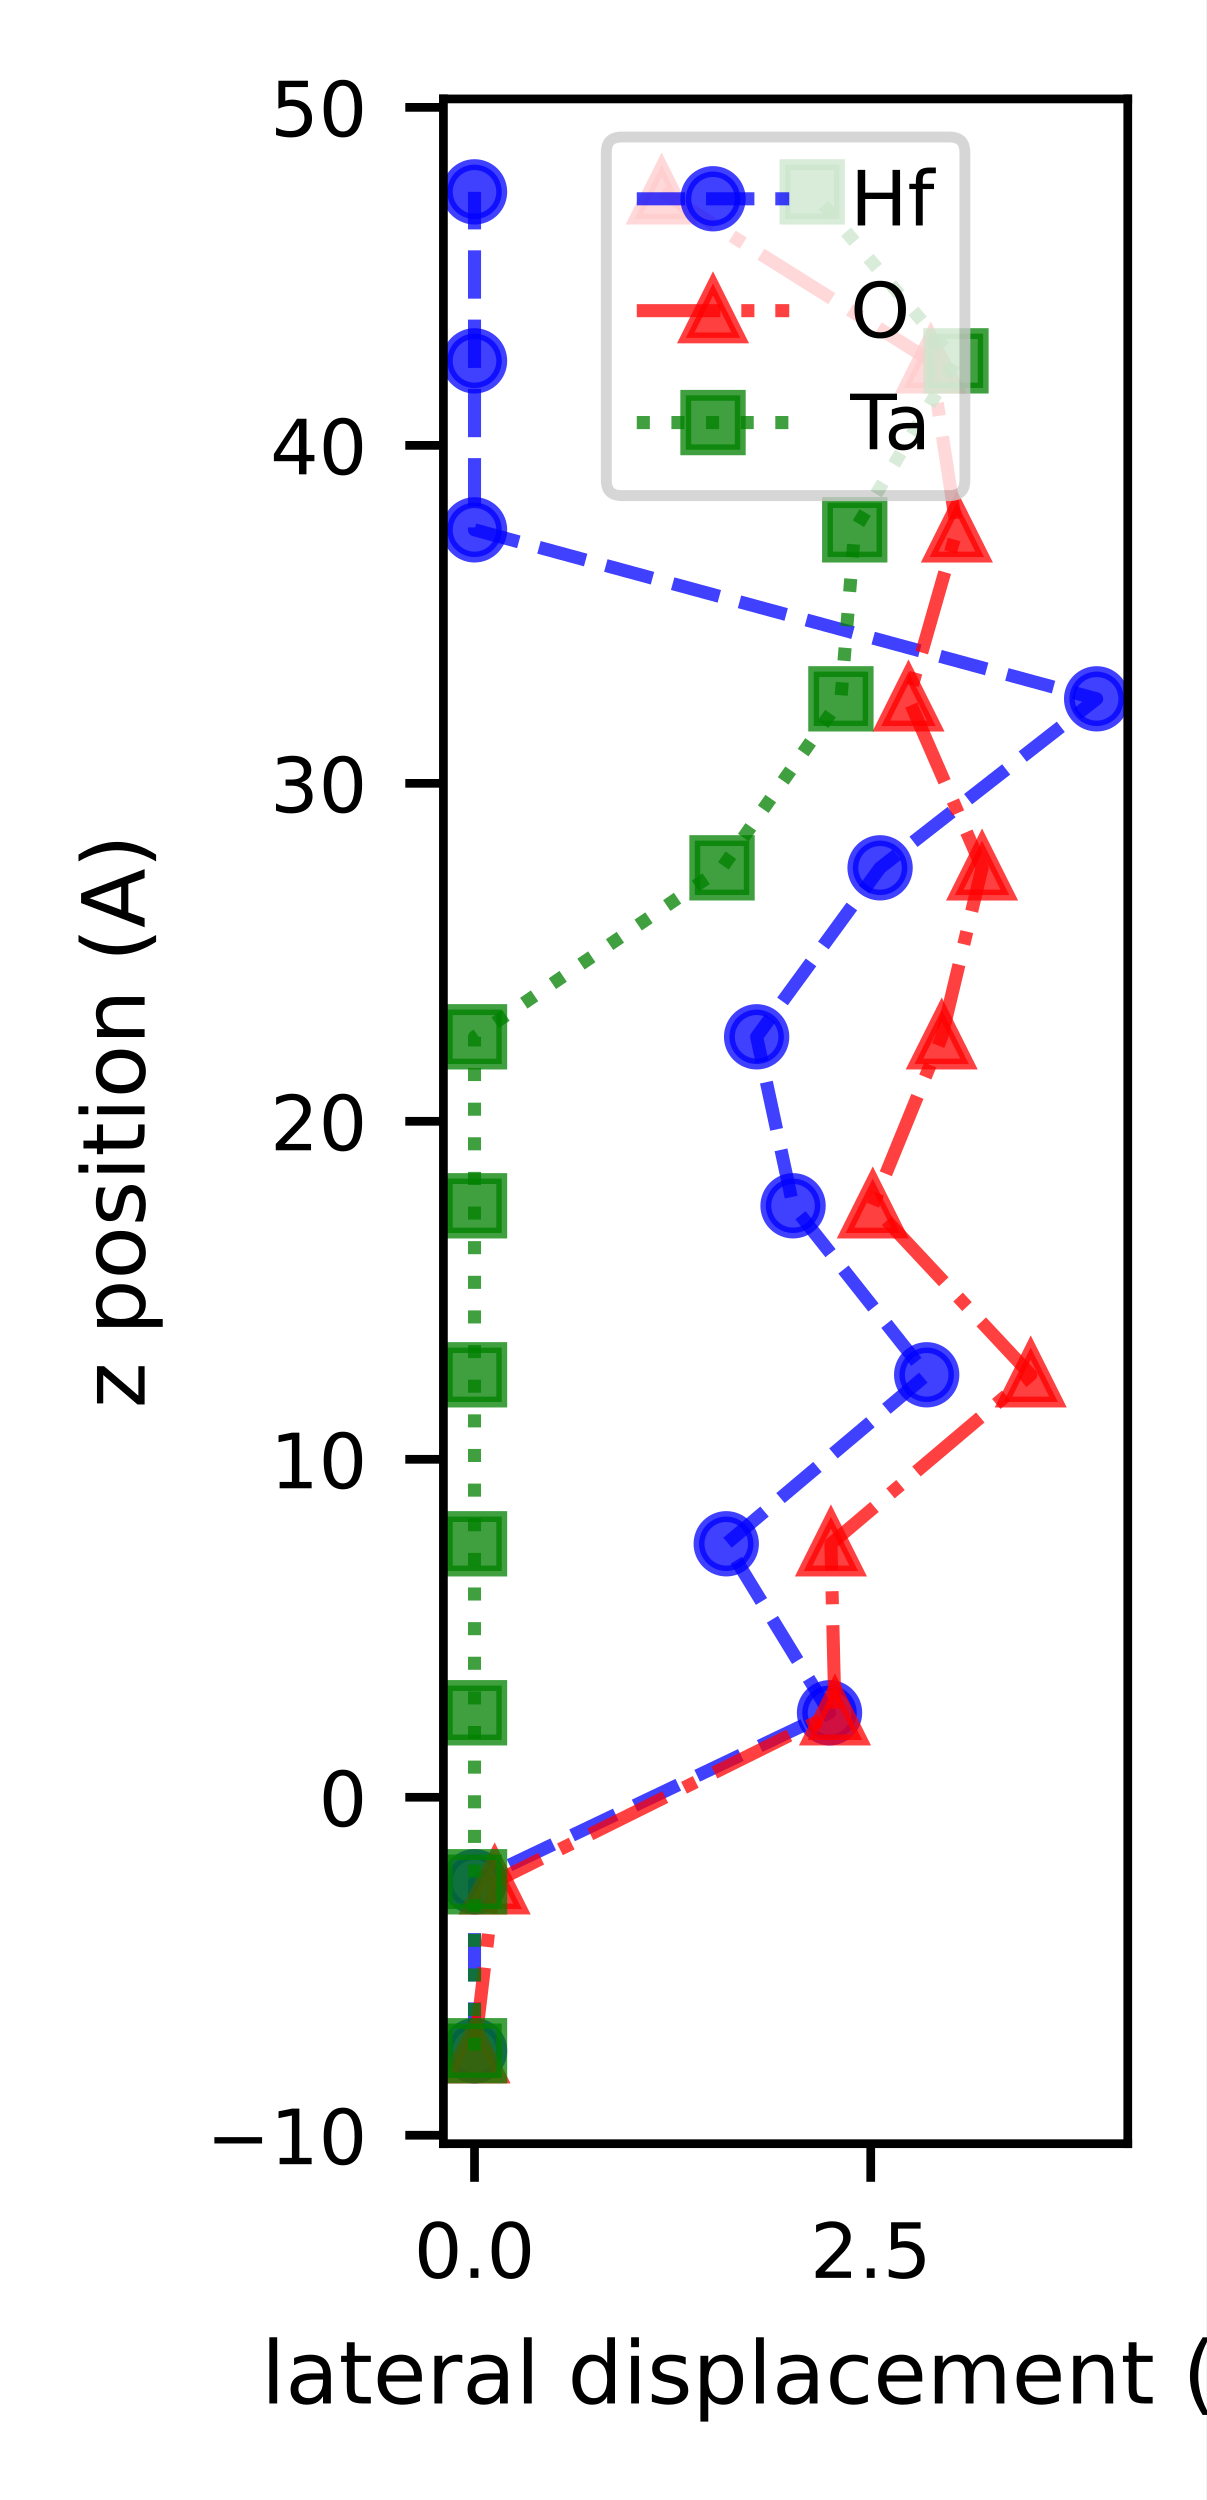
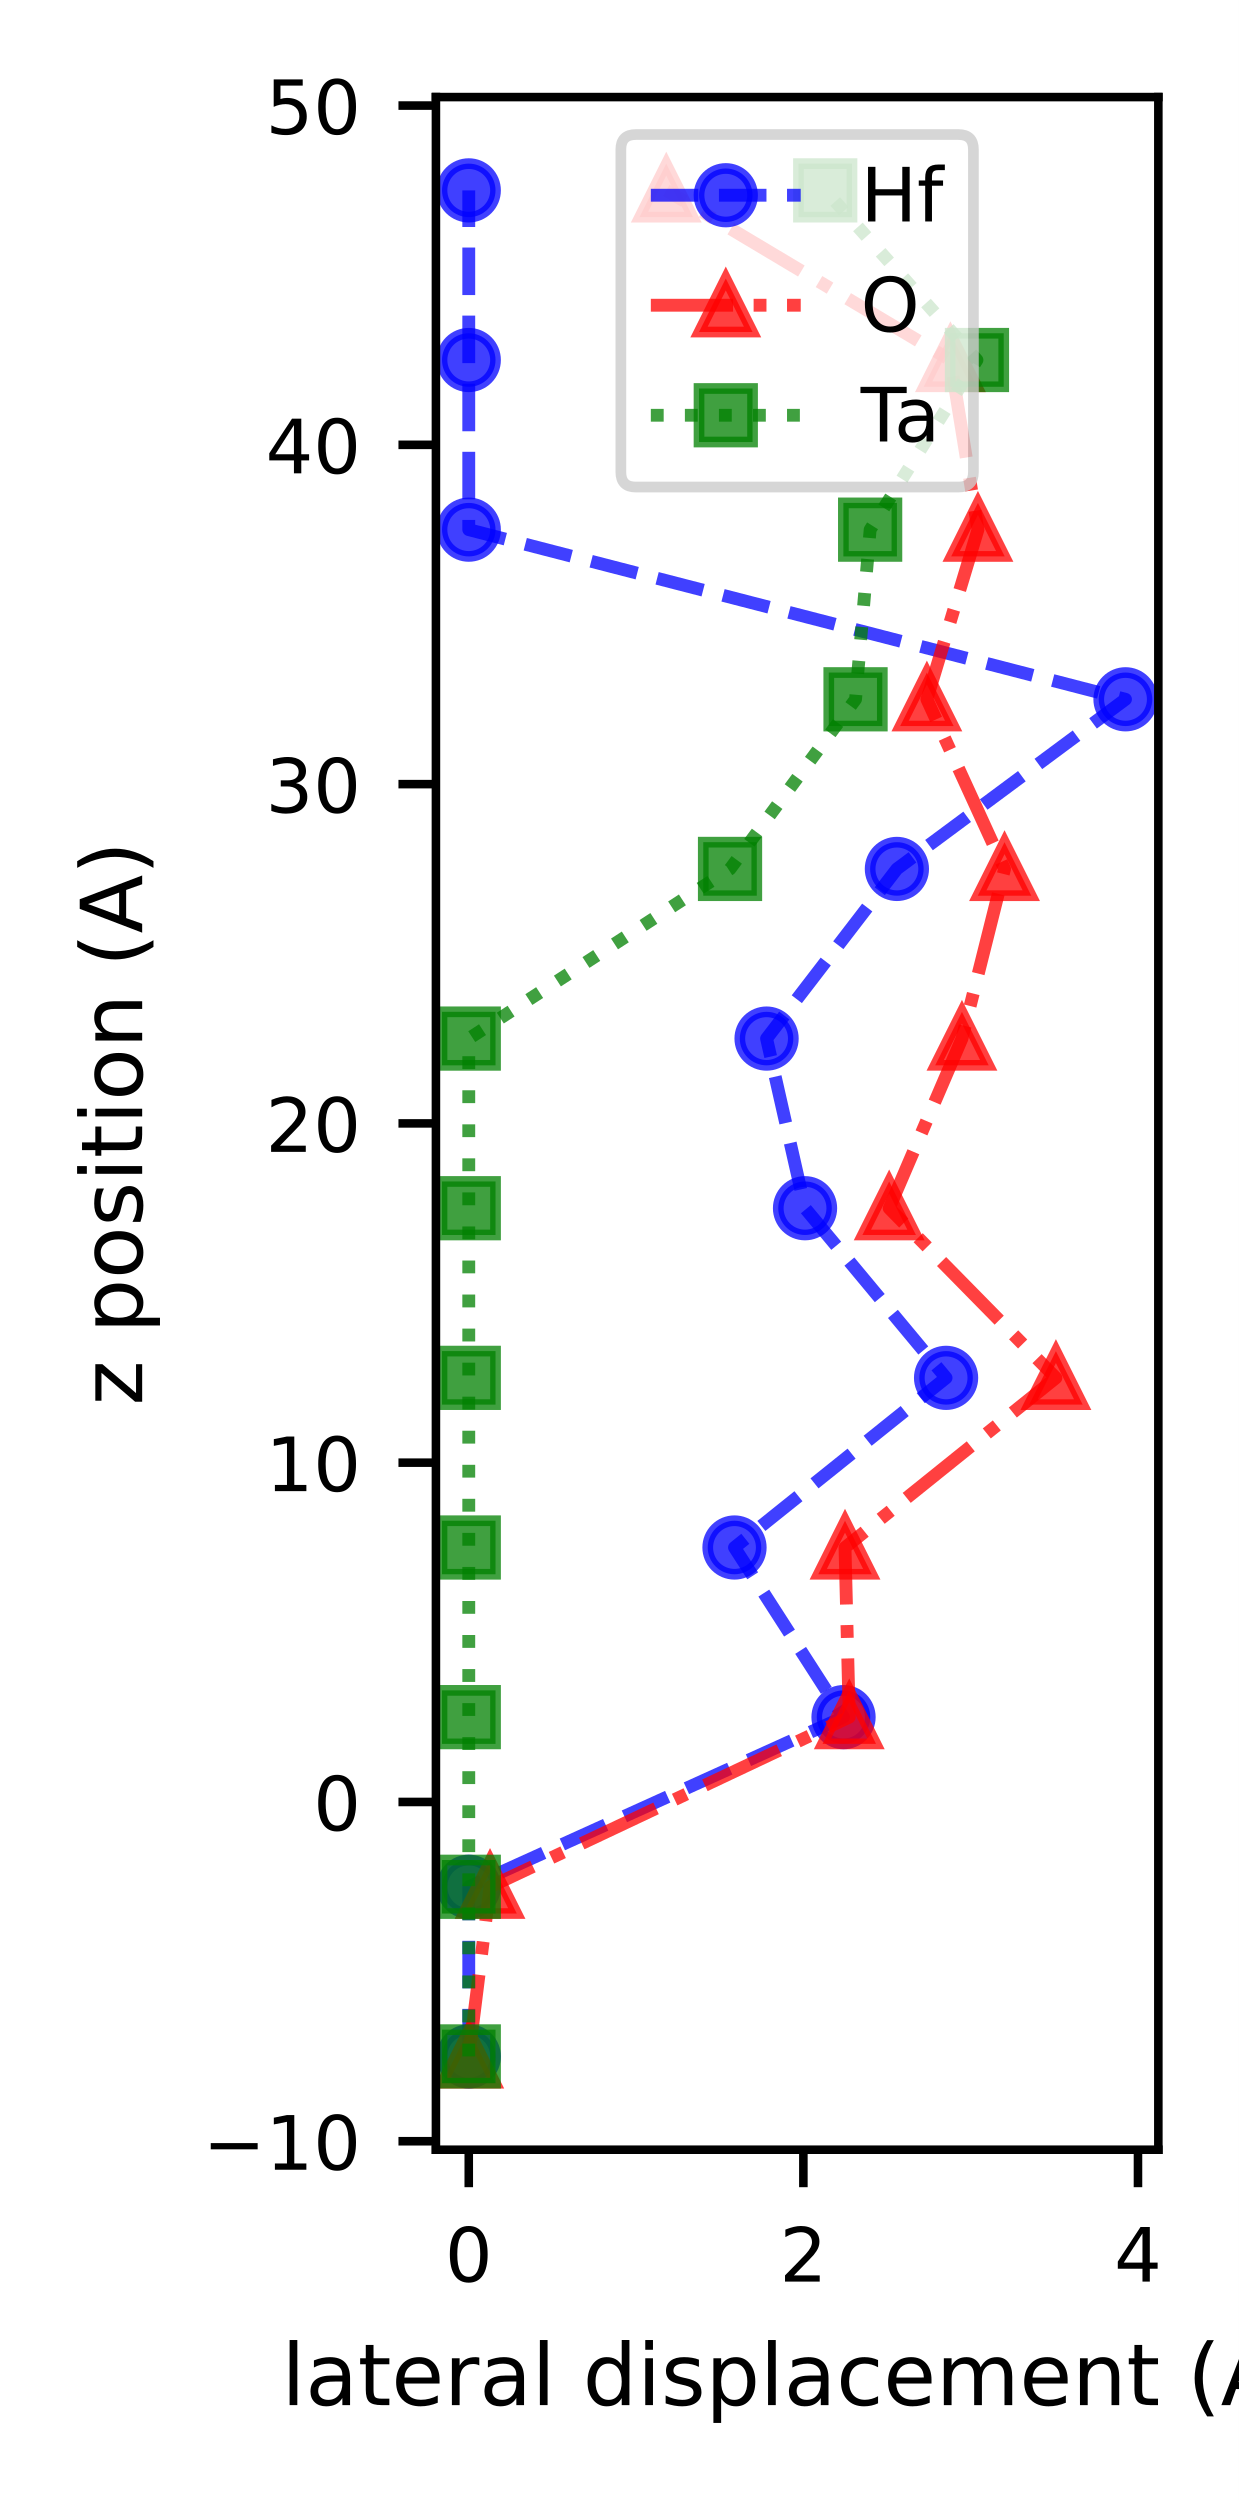
- <svg xmlns="http://www.w3.org/2000/svg" xmlns:xlink="http://www.w3.org/1999/xlink" width="110.756pt" height="229.561pt" viewBox="0 0 110.756 229.561" version="1.1">
+ <svg xmlns="http://www.w3.org/2000/svg" xmlns:xlink="http://www.w3.org/1999/xlink" width="115.716pt" height="233.504pt" viewBox="0 0 115.716 233.504" version="1.1">
  <defs>
    <style type="text/css">*{stroke-linejoin: round; stroke-linecap: butt}</style>
  </defs>
  <g id="figure_1">
    <g id="patch_1">
-       <path d="M 0 229.561  L 110.756 229.561  L 110.756 0  L 0 0  z " style="fill: #ffffff" />
+       <path d="M 0 233.504  L 115.716 233.504  L 115.716 0  L 0 0  z " style="fill: #ffffff" />
    </g>
    <g id="axes_1">
      <g id="patch_2">
-         <path d="M 40.716 196.844  L 103.556 196.844  L 103.556 9.084  L 40.716 9.084  z " style="fill: #ffffff" />
+         <path d="M 40.716 200.787  L 108.191 200.787  L 108.191 9.067  L 40.716 9.067  z " style="fill: #ffffff" />
      </g>
      <g id="matplotlib.axis_1">
        <g id="xtick_1">
          <g id="line2d_1">
            <defs>
-               <path id="mc34e35272b" d="M 0 0  L 0 3.5  " style="stroke: #000000; stroke-width: 0.8" />
-             </defs>
-             <g>
-               <use xlink:href="#mc34e35272b" x="43.572" y="196.844" style="stroke: #000000; stroke-width: 0.8" />
+               <path id="mcaacc39b23" d="M 0 0  L 0 3.5  " style="stroke: #000000; stroke-width: 0.8" />
+             </defs>
+             <g>
+               <use xlink:href="#mcaacc39b23" x="43.783" y="200.787" style="stroke: #000000; stroke-width: 0.8" />
            </g>
          </g>
          <g id="text_1">
-             <g transform="translate(38.00605 209.1625) scale(0.07 -0.07)">
+             <g transform="translate(41.55595 213.1061) scale(0.07 -0.07)">
              <defs>
                <path id="DejaVuSans-30" d="M 2034 4250  Q 1547 4250 1301 3770  Q 1056 3291 1056 2328  Q 1056 1369 1301 889  Q 1547 409 2034 409  Q 2525 409 2770 889  Q 3016 1369 3016 2328  Q 3016 3291 2770 3770  Q 2525 4250 2034 4250  z M 2034 4750  Q 2819 4750 3233 4129  Q 3647 3509 3647 2328  Q 3647 1150 3233 529  Q 2819 -91 2034 -91  Q 1250 -91 836 529  Q 422 1150 422 2328  Q 422 3509 836 4129  Q 1250 4750 2034 4750  z " transform="scale(0.015625)" />
-                 <path id="DejaVuSans-2e" d="M 684 794  L 1344 794  L 1344 0  L 684 0  L 684 794  z " transform="scale(0.015625)" />
              </defs>
              <use xlink:href="#DejaVuSans-30" />
-               <use xlink:href="#DejaVuSans-2e" transform="translate(63.62305 0)" />
-               <use xlink:href="#DejaVuSans-30" transform="translate(95.41016 0)" />
            </g>
          </g>
        </g>
        <g id="xtick_2">
          <g id="line2d_2">
            <g>
-               <use xlink:href="#mc34e35272b" x="79.955" y="196.844" style="stroke: #000000; stroke-width: 0.8" />
+               <use xlink:href="#mcaacc39b23" x="75.036" y="200.787" style="stroke: #000000; stroke-width: 0.8" />
            </g>
          </g>
          <g id="text_2">
-             <g transform="translate(74.38914 209.1625) scale(0.07 -0.07)">
+             <g transform="translate(72.80928 213.1061) scale(0.07 -0.07)">
              <defs>
                <path id="DejaVuSans-32" d="M 1228 531  L 3431 531  L 3431 0  L 469 0  L 469 531  Q 828 903 1448 1529  Q 2069 2156 2228 2338  Q 2531 2678 2651 2914  Q 2772 3150 2772 3378  Q 2772 3750 2511 3984  Q 2250 4219 1831 4219  Q 1534 4219 1204 4116  Q 875 4013 500 3803  L 500 4441  Q 881 4594 1212 4672  Q 1544 4750 1819 4750  Q 2544 4750 2975 4387  Q 3406 4025 3406 3419  Q 3406 3131 3298 2873  Q 3191 2616 2906 2266  Q 2828 2175 2409 1742  Q 1991 1309 1228 531  z " transform="scale(0.015625)" />
-                 <path id="DejaVuSans-35" d="M 691 4666  L 3169 4666  L 3169 4134  L 1269 4134  L 1269 2991  Q 1406 3038 1543 3061  Q 1681 3084 1819 3084  Q 2600 3084 3056 2656  Q 3513 2228 3513 1497  Q 3513 744 3044 326  Q 2575 -91 1722 -91  Q 1428 -91 1123 -41  Q 819 9 494 109  L 494 744  Q 775 591 1075 516  Q 1375 441 1709 441  Q 2250 441 2565 725  Q 2881 1009 2881 1497  Q 2881 1984 2565 2268  Q 2250 2553 1709 2553  Q 1456 2553 1204 2497  Q 953 2441 691 2322  L 691 4666  z " transform="scale(0.015625)" />
              </defs>
              <use xlink:href="#DejaVuSans-32" />
-               <use xlink:href="#DejaVuSans-2e" transform="translate(63.62305 0)" />
-               <use xlink:href="#DejaVuSans-35" transform="translate(95.41016 0)" />
-             </g>
-           </g>
-         </g>
-         <g id="text_3">
-           <g transform="translate(23.97953 220.697) scale(0.08 -0.08)">
+             </g>
+           </g>
+         </g>
+         <g id="xtick_3">
+           <g id="line2d_3">
+             <g>
+               <use xlink:href="#mcaacc39b23" x="106.289" y="200.787" style="stroke: #000000; stroke-width: 0.8" />
+             </g>
+           </g>
+           <g id="text_3">
+             <g transform="translate(104.0626 213.1061) scale(0.07 -0.07)">
+               <defs>
+                 <path id="DejaVuSans-34" d="M 2419 4116  L 825 1625  L 2419 1625  L 2419 4116  z M 2253 4666  L 3047 4666  L 3047 1625  L 3713 1625  L 3713 1100  L 3047 1100  L 3047 0  L 2419 0  L 2419 1100  L 313 1100  L 313 1709  L 2253 4666  z " transform="scale(0.015625)" />
+               </defs>
+               <use xlink:href="#DejaVuSans-34" />
+             </g>
+           </g>
+         </g>
+         <g id="text_4">
+           <g transform="translate(26.29703 224.6407) scale(0.08 -0.08)">
            <defs>
              <path id="DejaVuSans-6c" d="M 603 4863  L 1178 4863  L 1178 0  L 603 0  L 603 4863  z " transform="scale(0.015625)" />
              <path id="DejaVuSans-61" d="M 2194 1759  Q 1497 1759 1228 1600  Q 959 1441 959 1056  Q 959 750 1161 570  Q 1363 391 1709 391  Q 2188 391 2477 730  Q 2766 1069 2766 1631  L 2766 1759  L 2194 1759  z M 3341 1997  L 3341 0  L 2766 0  L 2766 531  Q 2569 213 2275 61  Q 1981 -91 1556 -91  Q 1019 -91 701 211  Q 384 513 384 1019  Q 384 1609 779 1909  Q 1175 2209 1959 2209  L 2766 2209  L 2766 2266  Q 2766 2663 2505 2880  Q 2244 3097 1772 3097  Q 1472 3097 1187 3025  Q 903 2953 641 2809  L 641 3341  Q 956 3463 1253 3523  Q 1550 3584 1831 3584  Q 2591 3584 2966 3190  Q 3341 2797 3341 1997  z " transform="scale(0.015625)" />
              <path id="DejaVuSans-74" d="M 1172 4494  L 1172 3500  L 2356 3500  L 2356 3053  L 1172 3053  L 1172 1153  Q 1172 725 1289 603  Q 1406 481 1766 481  L 2356 481  L 2356 0  L 1766 0  Q 1100 0 847 248  Q 594 497 594 1153  L 594 3053  L 172 3053  L 172 3500  L 594 3500  L 594 4494  L 1172 4494  z " transform="scale(0.015625)" />
              <path id="DejaVuSans-65" d="M 3597 1894  L 3597 1613  L 953 1613  Q 991 1019 1311 708  Q 1631 397 2203 397  Q 2534 397 2845 478  Q 3156 559 3463 722  L 3463 178  Q 3153 47 2828 -22  Q 2503 -91 2169 -91  Q 1331 -91 842 396  Q 353 884 353 1716  Q 353 2575 817 3079  Q 1281 3584 2069 3584  Q 2775 3584 3186 3129  Q 3597 2675 3597 1894  z M 3022 2063  Q 3016 2534 2758 2815  Q 2500 3097 2075 3097  Q 1594 3097 1305 2825  Q 1016 2553 972 2059  L 3022 2063  z " transform="scale(0.015625)" />
              <path id="DejaVuSans-72" d="M 2631 2963  Q 2534 3019 2420 3045  Q 2306 3072 2169 3072  Q 1681 3072 1420 2755  Q 1159 2438 1159 1844  L 1159 0  L 581 0  L 581 3500  L 1159 3500  L 1159 2956  Q 1341 3275 1631 3429  Q 1922 3584 2338 3584  Q 2397 3584 2469 3576  Q 2541 3569 2628 3553  L 2631 2963  z " transform="scale(0.015625)" />
              <path id="DejaVuSans-20" transform="scale(0.015625)" />
              <path id="DejaVuSans-64" d="M 2906 2969  L 2906 4863  L 3481 4863  L 3481 0  L 2906 0  L 2906 525  Q 2725 213 2448 61  Q 2172 -91 1784 -91  Q 1150 -91 751 415  Q 353 922 353 1747  Q 353 2572 751 3078  Q 1150 3584 1784 3584  Q 2172 3584 2448 3432  Q 2725 3281 2906 2969  z M 947 1747  Q 947 1113 1208 752  Q 1469 391 1925 391  Q 2381 391 2643 752  Q 2906 1113 2906 1747  Q 2906 2381 2643 2742  Q 2381 3103 1925 3103  Q 1469 3103 1208 2742  Q 947 2381 947 1747  z " transform="scale(0.015625)" />
              <path id="DejaVuSans-69" d="M 603 3500  L 1178 3500  L 1178 0  L 603 0  L 603 3500  z M 603 4863  L 1178 4863  L 1178 4134  L 603 4134  L 603 4863  z " transform="scale(0.015625)" />
              <path id="DejaVuSans-73" d="M 2834 3397  L 2834 2853  Q 2591 2978 2328 3040  Q 2066 3103 1784 3103  Q 1356 3103 1142 2972  Q 928 2841 928 2578  Q 928 2378 1081 2264  Q 1234 2150 1697 2047  L 1894 2003  Q 2506 1872 2764 1633  Q 3022 1394 3022 966  Q 3022 478 2636 193  Q 2250 -91 1575 -91  Q 1294 -91 989 -36  Q 684 19 347 128  L 347 722  Q 666 556 975 473  Q 1284 391 1588 391  Q 1994 391 2212 530  Q 2431 669 2431 922  Q 2431 1156 2273 1281  Q 2116 1406 1581 1522  L 1381 1569  Q 847 1681 609 1914  Q 372 2147 372 2553  Q 372 3047 722 3315  Q 1072 3584 1716 3584  Q 2034 3584 2315 3537  Q 2597 3491 2834 3397  z " transform="scale(0.015625)" />
              <path id="DejaVuSans-70" d="M 1159 525  L 1159 -1331  L 581 -1331  L 581 3500  L 1159 3500  L 1159 2969  Q 1341 3281 1617 3432  Q 1894 3584 2278 3584  Q 2916 3584 3314 3078  Q 3713 2572 3713 1747  Q 3713 922 3314 415  Q 2916 -91 2278 -91  Q 1894 -91 1617 61  Q 1341 213 1159 525  z M 3116 1747  Q 3116 2381 2855 2742  Q 2594 3103 2138 3103  Q 1681 3103 1420 2742  Q 1159 2381 1159 1747  Q 1159 1113 1420 752  Q 1681 391 2138 391  Q 2594 391 2855 752  Q 3116 1113 3116 1747  z " transform="scale(0.015625)" />
              <path id="DejaVuSans-63" d="M 3122 3366  L 3122 2828  Q 2878 2963 2633 3030  Q 2388 3097 2138 3097  Q 1578 3097 1268 2742  Q 959 2388 959 1747  Q 959 1106 1268 751  Q 1578 397 2138 397  Q 2388 397 2633 464  Q 2878 531 3122 666  L 3122 134  Q 2881 22 2623 -34  Q 2366 -91 2075 -91  Q 1284 -91 818 406  Q 353 903 353 1747  Q 353 2603 823 3093  Q 1294 3584 2113 3584  Q 2378 3584 2631 3529  Q 2884 3475 3122 3366  z " transform="scale(0.015625)" />
              <path id="DejaVuSans-6d" d="M 3328 2828  Q 3544 3216 3844 3400  Q 4144 3584 4550 3584  Q 5097 3584 5394 3201  Q 5691 2819 5691 2113  L 5691 0  L 5113 0  L 5113 2094  Q 5113 2597 4934 2840  Q 4756 3084 4391 3084  Q 3944 3084 3684 2787  Q 3425 2491 3425 1978  L 3425 0  L 2847 0  L 2847 2094  Q 2847 2600 2669 2842  Q 2491 3084 2119 3084  Q 1678 3084 1418 2786  Q 1159 2488 1159 1978  L 1159 0  L 581 0  L 581 3500  L 1159 3500  L 1159 2956  Q 1356 3278 1631 3431  Q 1906 3584 2284 3584  Q 2666 3584 2933 3390  Q 3200 3197 3328 2828  z " transform="scale(0.015625)" />
              <path id="DejaVuSans-6e" d="M 3513 2113  L 3513 0  L 2938 0  L 2938 2094  Q 2938 2591 2744 2837  Q 2550 3084 2163 3084  Q 1697 3084 1428 2787  Q 1159 2491 1159 1978  L 1159 0  L 581 0  L 581 3500  L 1159 3500  L 1159 2956  Q 1366 3272 1645 3428  Q 1925 3584 2291 3584  Q 2894 3584 3203 3211  Q 3513 2838 3513 2113  z " transform="scale(0.015625)" />
              <path id="DejaVuSans-28" d="M 1984 4856  Q 1566 4138 1362 3434  Q 1159 2731 1159 2009  Q 1159 1288 1364 580  Q 1569 -128 1984 -844  L 1484 -844  Q 1016 -109 783 600  Q 550 1309 550 2009  Q 550 2706 781 3412  Q 1013 4119 1484 4856  L 1984 4856  z " transform="scale(0.015625)" />
              <path id="DejaVuSans-41" d="M 2188 4044  L 1331 1722  L 3047 1722  L 2188 4044  z M 1831 4666  L 2547 4666  L 4325 0  L 3669 0  L 3244 1197  L 1141 1197  L 716 0  L 50 0  L 1831 4666  z " transform="scale(0.015625)" />
              <path id="DejaVuSans-29" d="M 513 4856  L 1013 4856  Q 1481 4119 1714 3412  Q 1947 2706 1947 2009  Q 1947 1309 1714 600  Q 1481 -109 1013 -844  L 513 -844  Q 928 -128 1133 580  Q 1338 1288 1338 2009  Q 1338 2731 1133 3434  Q 928 4138 513 4856  z " transform="scale(0.015625)" />
            </defs>
            <use xlink:href="#DejaVuSans-6c" />
            <use xlink:href="#DejaVuSans-61" transform="translate(27.7832 0)" />
            <use xlink:href="#DejaVuSans-74" transform="translate(89.0625 0)" />
            <use xlink:href="#DejaVuSans-65" transform="translate(128.2715 0)" />
            <use xlink:href="#DejaVuSans-72" transform="translate(189.7949 0)" />
            <use xlink:href="#DejaVuSans-61" transform="translate(230.9082 0)" />
            <use xlink:href="#DejaVuSans-6c" transform="translate(292.1875 0)" />
            <use xlink:href="#DejaVuSans-20" transform="translate(319.9707 0)" />
            <use xlink:href="#DejaVuSans-64" transform="translate(351.7578 0)" />
            <use xlink:href="#DejaVuSans-69" transform="translate(415.2344 0)" />
            <use xlink:href="#DejaVuSans-73" transform="translate(443.0176 0)" />
            <use xlink:href="#DejaVuSans-70" transform="translate(495.1172 0)" />
            <use xlink:href="#DejaVuSans-6c" transform="translate(558.5938 0)" />
            <use xlink:href="#DejaVuSans-61" transform="translate(586.377 0)" />
            <use xlink:href="#DejaVuSans-63" transform="translate(647.6562 0)" />
            <use xlink:href="#DejaVuSans-65" transform="translate(702.6367 0)" />
            <use xlink:href="#DejaVuSans-6d" transform="translate(764.1602 0)" />
            <use xlink:href="#DejaVuSans-65" transform="translate(861.5723 0)" />
            <use xlink:href="#DejaVuSans-6e" transform="translate(923.0957 0)" />
            <use xlink:href="#DejaVuSans-74" transform="translate(986.4746 0)" />
            <use xlink:href="#DejaVuSans-20" transform="translate(1025.684 0)" />
            <use xlink:href="#DejaVuSans-28" transform="translate(1057.471 0)" />
            <use xlink:href="#DejaVuSans-41" transform="translate(1096.484 0)" />
            <use xlink:href="#DejaVuSans-29" transform="translate(1164.893 0)" />
          </g>
        </g>
      </g>
      <g id="matplotlib.axis_2">
        <g id="ytick_1">
-           <g id="line2d_3">
-             <defs>
-               <path id="m7e1e0d0b06" d="M 0 0  L -3.5 0  " style="stroke: #000000; stroke-width: 0.8" />
-             </defs>
-             <g>
-               <use xlink:href="#m7e1e0d0b06" x="40.716" y="196.068" style="stroke: #000000; stroke-width: 0.8" />
-             </g>
-           </g>
-           <g id="text_4">
-             <g transform="translate(18.9425 198.7272) scale(0.07 -0.07)">
+           <g id="line2d_4">
+             <defs>
+               <path id="m25b2e3098e" d="M 0 0  L -3.5 0  " style="stroke: #000000; stroke-width: 0.8" />
+             </defs>
+             <g>
+               <use xlink:href="#m25b2e3098e" x="40.716" y="199.995" style="stroke: #000000; stroke-width: 0.8" />
+             </g>
+           </g>
+           <g id="text_5">
+             <g transform="translate(18.9425 202.6544) scale(0.07 -0.07)">
              <defs>
                <path id="DejaVuSans-2212" d="M 678 2272  L 4684 2272  L 4684 1741  L 678 1741  L 678 2272  z " transform="scale(0.015625)" />
                <path id="DejaVuSans-31" d="M 794 531  L 1825 531  L 1825 4091  L 703 3866  L 703 4441  L 1819 4666  L 2450 4666  L 2450 531  L 3481 531  L 3481 0  L 794 0  L 794 531  z " transform="scale(0.015625)" />
              </defs>
              <use xlink:href="#DejaVuSans-2212" />
              <use xlink:href="#DejaVuSans-31" transform="translate(83.78906 0)" />
              <use xlink:href="#DejaVuSans-30" transform="translate(147.4121 0)" />
            </g>
          </g>
        </g>
        <g id="ytick_2">
-           <g id="line2d_4">
-             <g>
-               <use xlink:href="#m7e1e0d0b06" x="40.716" y="165.033" style="stroke: #000000; stroke-width: 0.8" />
-             </g>
-           </g>
-           <g id="text_5">
-             <g transform="translate(29.26203 167.6925) scale(0.07 -0.07)">
+           <g id="line2d_5">
+             <g>
+               <use xlink:href="#m25b2e3098e" x="40.716" y="168.306" style="stroke: #000000; stroke-width: 0.8" />
+             </g>
+           </g>
+           <g id="text_6">
+             <g transform="translate(29.26203 170.9652) scale(0.07 -0.07)">
              <use xlink:href="#DejaVuSans-30" />
            </g>
          </g>
        </g>
        <g id="ytick_3">
-           <g id="line2d_5">
-             <g>
-               <use xlink:href="#m7e1e0d0b06" x="40.716" y="133.998" style="stroke: #000000; stroke-width: 0.8" />
-             </g>
-           </g>
-           <g id="text_6">
-             <g transform="translate(24.80828 136.6577) scale(0.07 -0.07)">
+           <g id="line2d_6">
+             <g>
+               <use xlink:href="#m25b2e3098e" x="40.716" y="136.616" style="stroke: #000000; stroke-width: 0.8" />
+             </g>
+           </g>
+           <g id="text_7">
+             <g transform="translate(24.80828 139.2759) scale(0.07 -0.07)">
              <use xlink:href="#DejaVuSans-31" />
              <use xlink:href="#DejaVuSans-30" transform="translate(63.62305 0)" />
            </g>
          </g>
        </g>
        <g id="ytick_4">
-           <g id="line2d_6">
-             <g>
-               <use xlink:href="#m7e1e0d0b06" x="40.716" y="102.964" style="stroke: #000000; stroke-width: 0.8" />
-             </g>
-           </g>
-           <g id="text_7">
-             <g transform="translate(24.80828 105.623) scale(0.07 -0.07)">
+           <g id="line2d_7">
+             <g>
+               <use xlink:href="#m25b2e3098e" x="40.716" y="104.927" style="stroke: #000000; stroke-width: 0.8" />
+             </g>
+           </g>
+           <g id="text_8">
+             <g transform="translate(24.80828 107.5867) scale(0.07 -0.07)">
              <use xlink:href="#DejaVuSans-32" />
              <use xlink:href="#DejaVuSans-30" transform="translate(63.62305 0)" />
            </g>
          </g>
        </g>
        <g id="ytick_5">
-           <g id="line2d_7">
-             <g>
-               <use xlink:href="#m7e1e0d0b06" x="40.716" y="71.929" style="stroke: #000000; stroke-width: 0.8" />
-             </g>
-           </g>
-           <g id="text_8">
-             <g transform="translate(24.80828 74.58833) scale(0.07 -0.07)">
+           <g id="line2d_8">
+             <g>
+               <use xlink:href="#m25b2e3098e" x="40.716" y="73.238" style="stroke: #000000; stroke-width: 0.8" />
+             </g>
+           </g>
+           <g id="text_9">
+             <g transform="translate(24.80828 75.89742) scale(0.07 -0.07)">
              <defs>
                <path id="DejaVuSans-33" d="M 2597 2516  Q 3050 2419 3304 2112  Q 3559 1806 3559 1356  Q 3559 666 3084 287  Q 2609 -91 1734 -91  Q 1441 -91 1130 -33  Q 819 25 488 141  L 488 750  Q 750 597 1062 519  Q 1375 441 1716 441  Q 2309 441 2620 675  Q 2931 909 2931 1356  Q 2931 1769 2642 2001  Q 2353 2234 1838 2234  L 1294 2234  L 1294 2753  L 1863 2753  Q 2328 2753 2575 2939  Q 2822 3125 2822 3475  Q 2822 3834 2567 4026  Q 2313 4219 1838 4219  Q 1578 4219 1281 4162  Q 984 4106 628 3988  L 628 4550  Q 988 4650 1302 4700  Q 1616 4750 1894 4750  Q 2613 4750 3031 4423  Q 3450 4097 3450 3541  Q 3450 3153 3228 2886  Q 3006 2619 2597 2516  z " transform="scale(0.015625)" />
              </defs>
              <use xlink:href="#DejaVuSans-33" />
              <use xlink:href="#DejaVuSans-30" transform="translate(63.62305 0)" />
            </g>
          </g>
        </g>
        <g id="ytick_6">
-           <g id="line2d_8">
-             <g>
-               <use xlink:href="#m7e1e0d0b06" x="40.716" y="40.894" style="stroke: #000000; stroke-width: 0.8" />
-             </g>
-           </g>
-           <g id="text_9">
-             <g transform="translate(24.80828 43.55362) scale(0.07 -0.07)">
-               <defs>
-                 <path id="DejaVuSans-34" d="M 2419 4116  L 825 1625  L 2419 1625  L 2419 4116  z M 2253 4666  L 3047 4666  L 3047 1625  L 3713 1625  L 3713 1100  L 3047 1100  L 3047 0  L 2419 0  L 2419 1100  L 313 1100  L 313 1709  L 2253 4666  z " transform="scale(0.015625)" />
-               </defs>
+           <g id="line2d_9">
+             <g>
+               <use xlink:href="#m25b2e3098e" x="40.716" y="41.549" style="stroke: #000000; stroke-width: 0.8" />
+             </g>
+           </g>
+           <g id="text_10">
+             <g transform="translate(24.80828 44.20816) scale(0.07 -0.07)">
              <use xlink:href="#DejaVuSans-34" />
              <use xlink:href="#DejaVuSans-30" transform="translate(63.62305 0)" />
            </g>
          </g>
        </g>
        <g id="ytick_7">
-           <g id="line2d_9">
-             <g>
-               <use xlink:href="#m7e1e0d0b06" x="40.716" y="9.859" style="stroke: #000000; stroke-width: 0.8" />
-             </g>
-           </g>
-           <g id="text_10">
+           <g id="line2d_10">
+             <g>
+               <use xlink:href="#m25b2e3098e" x="40.716" y="9.859" style="stroke: #000000; stroke-width: 0.8" />
+             </g>
+           </g>
+           <g id="text_11">
            <g transform="translate(24.80828 12.51891) scale(0.07 -0.07)">
+               <defs>
+                 <path id="DejaVuSans-35" d="M 691 4666  L 3169 4666  L 3169 4134  L 1269 4134  L 1269 2991  Q 1406 3038 1543 3061  Q 1681 3084 1819 3084  Q 2600 3084 3056 2656  Q 3513 2228 3513 1497  Q 3513 744 3044 326  Q 2575 -91 1722 -91  Q 1428 -91 1123 -41  Q 819 9 494 109  L 494 744  Q 775 591 1075 516  Q 1375 441 1709 441  Q 2250 441 2565 725  Q 2881 1009 2881 1497  Q 2881 1984 2565 2268  Q 2250 2553 1709 2553  Q 1456 2553 1204 2497  Q 953 2441 691 2322  L 691 4666  z " transform="scale(0.015625)" />
+               </defs>
              <use xlink:href="#DejaVuSans-35" />
              <use xlink:href="#DejaVuSans-30" transform="translate(63.62305 0)" />
            </g>
          </g>
        </g>
-         <g id="text_11">
-           <g transform="translate(13.27875 129.3067) rotate(-90) scale(0.08 -0.08)">
+         <g id="text_12">
+           <g transform="translate(13.27875 131.2703) rotate(-90) scale(0.08 -0.08)">
            <defs>
              <path id="DejaVuSans-7a" d="M 353 3500  L 3084 3500  L 3084 2975  L 922 459  L 3084 459  L 3084 0  L 275 0  L 275 525  L 2438 3041  L 353 3041  L 353 3500  z " transform="scale(0.015625)" />
              <path id="DejaVuSans-6f" d="M 1959 3097  Q 1497 3097 1228 2736  Q 959 2375 959 1747  Q 959 1119 1226 758  Q 1494 397 1959 397  Q 2419 397 2687 759  Q 2956 1122 2956 1747  Q 2956 2369 2687 2733  Q 2419 3097 1959 3097  z M 1959 3584  Q 2709 3584 3137 3096  Q 3566 2609 3566 1747  Q 3566 888 3137 398  Q 2709 -91 1959 -91  Q 1206 -91 779 398  Q 353 888 353 1747  Q 353 2609 779 3096  Q 1206 3584 1959 3584  z " transform="scale(0.015625)" />
            </defs>
            <use xlink:href="#DejaVuSans-7a" />
            <use xlink:href="#DejaVuSans-20" transform="translate(52.49023 0)" />
            <use xlink:href="#DejaVuSans-70" transform="translate(84.27734 0)" />
            <use xlink:href="#DejaVuSans-6f" transform="translate(147.7539 0)" />
            <use xlink:href="#DejaVuSans-73" transform="translate(208.9355 0)" />
            <use xlink:href="#DejaVuSans-69" transform="translate(261.0352 0)" />
            <use xlink:href="#DejaVuSans-74" transform="translate(288.8184 0)" />
            <use xlink:href="#DejaVuSans-69" transform="translate(328.0273 0)" />
            <use xlink:href="#DejaVuSans-6f" transform="translate(355.8105 0)" />
            <use xlink:href="#DejaVuSans-6e" transform="translate(416.9922 0)" />
            <use xlink:href="#DejaVuSans-20" transform="translate(480.3711 0)" />
            <use xlink:href="#DejaVuSans-28" transform="translate(512.1582 0)" />
            <use xlink:href="#DejaVuSans-41" transform="translate(551.1719 0)" />
            <use xlink:href="#DejaVuSans-29" transform="translate(619.5801 0)" />
          </g>
        </g>
      </g>
-       <g id="line2d_10">
-         <path d="M 43.572 188.309  L 43.572 172.792  L 76.171 157.274  L 66.687 141.757  L 85.092 126.24  L 72.823 110.722  L 69.477 95.205  L 80.813 79.688  L 100.699 64.17  L 43.572 48.653  L 43.572 33.135  L 43.572 17.618  " clip-path="url(#p2871a57094)" style="fill: none; stroke-dasharray: 4.44,1.92; stroke-dashoffset: 0; stroke: #0000ff; stroke-opacity: 0.75; stroke-width: 1.2" />
+       <g id="line2d_11">
+         <path d="M 43.783 192.073  L 43.783 176.228  L 78.787 160.383  L 68.603 144.539  L 88.365 128.694  L 75.191 112.85  L 71.599 97.005  L 83.771 81.16  L 105.124 65.316  L 43.783 49.471  L 43.783 33.626  L 43.783 17.782  " clip-path="url(#p4186f62d72)" style="fill: none; stroke-dasharray: 4.44,1.92; stroke-dashoffset: 0; stroke: #0000ff; stroke-opacity: 0.75; stroke-width: 1.2" />
        <defs>
-           <path id="m309da11ded" d="M 0 2.5  C 0.663 2.5 1.299 2.237 1.768 1.768  C 2.237 1.299 2.5 0.663 2.5 0  C 2.5 -0.663 2.237 -1.299 1.768 -1.768  C 1.299 -2.237 0.663 -2.5 0 -2.5  C -0.663 -2.5 -1.299 -2.237 -1.768 -1.768  C -2.237 -1.299 -2.5 -0.663 -2.5 0  C -2.5 0.663 -2.237 1.299 -1.768 1.768  C -1.299 2.237 -0.663 2.5 0 2.5  z " style="stroke: #0000ff; stroke-opacity: 0.75" />
+           <path id="ma3e4e16eb2" d="M 0 2.5  C 0.663 2.5 1.299 2.237 1.768 1.768  C 2.237 1.299 2.5 0.663 2.5 0  C 2.5 -0.663 2.237 -1.299 1.768 -1.768  C 1.299 -2.237 0.663 -2.5 0 -2.5  C -0.663 -2.5 -1.299 -2.237 -1.768 -1.768  C -2.237 -1.299 -2.5 -0.663 -2.5 0  C -2.5 0.663 -2.237 1.299 -1.768 1.768  C -1.299 2.237 -0.663 2.5 0 2.5  z " style="stroke: #0000ff; stroke-opacity: 0.75" />
        </defs>
-         <g clip-path="url(#p2871a57094)">
-           <use xlink:href="#m309da11ded" x="43.572" y="188.309" style="fill: #0000ff; fill-opacity: 0.75; stroke: #0000ff; stroke-opacity: 0.75" />
-           <use xlink:href="#m309da11ded" x="43.572" y="172.792" style="fill: #0000ff; fill-opacity: 0.75; stroke: #0000ff; stroke-opacity: 0.75" />
-           <use xlink:href="#m309da11ded" x="76.171" y="157.274" style="fill: #0000ff; fill-opacity: 0.75; stroke: #0000ff; stroke-opacity: 0.75" />
-           <use xlink:href="#m309da11ded" x="66.687" y="141.757" style="fill: #0000ff; fill-opacity: 0.75; stroke: #0000ff; stroke-opacity: 0.75" />
-           <use xlink:href="#m309da11ded" x="85.092" y="126.24" style="fill: #0000ff; fill-opacity: 0.75; stroke: #0000ff; stroke-opacity: 0.75" />
-           <use xlink:href="#m309da11ded" x="72.823" y="110.722" style="fill: #0000ff; fill-opacity: 0.75; stroke: #0000ff; stroke-opacity: 0.75" />
-           <use xlink:href="#m309da11ded" x="69.477" y="95.205" style="fill: #0000ff; fill-opacity: 0.75; stroke: #0000ff; stroke-opacity: 0.75" />
-           <use xlink:href="#m309da11ded" x="80.813" y="79.688" style="fill: #0000ff; fill-opacity: 0.75; stroke: #0000ff; stroke-opacity: 0.75" />
-           <use xlink:href="#m309da11ded" x="100.699" y="64.17" style="fill: #0000ff; fill-opacity: 0.75; stroke: #0000ff; stroke-opacity: 0.75" />
-           <use xlink:href="#m309da11ded" x="43.572" y="48.653" style="fill: #0000ff; fill-opacity: 0.75; stroke: #0000ff; stroke-opacity: 0.75" />
-           <use xlink:href="#m309da11ded" x="43.572" y="33.135" style="fill: #0000ff; fill-opacity: 0.75; stroke: #0000ff; stroke-opacity: 0.75" />
-           <use xlink:href="#m309da11ded" x="43.572" y="17.618" style="fill: #0000ff; fill-opacity: 0.75; stroke: #0000ff; stroke-opacity: 0.75" />
-         </g>
-       </g>
-       <g id="line2d_11">
-         <path d="M 43.572 188.309  L 45.422 172.792  L 76.671 157.274  L 76.3 141.757  L 94.647 126.24  L 80.142 110.722  L 86.473 95.205  L 90.177 79.688  L 83.422 64.17  L 87.863 48.653  L 85.469 33.135  L 60.752 17.618  " clip-path="url(#p2871a57094)" style="fill: none; stroke-dasharray: 7.68,1.92,1.2,1.92; stroke-dashoffset: 0; stroke: #ff0000; stroke-opacity: 0.75; stroke-width: 1.2" />
+         <g clip-path="url(#p4186f62d72)">
+           <use xlink:href="#ma3e4e16eb2" x="43.783" y="192.073" style="fill: #0000ff; fill-opacity: 0.75; stroke: #0000ff; stroke-opacity: 0.75" />
+           <use xlink:href="#ma3e4e16eb2" x="43.783" y="176.228" style="fill: #0000ff; fill-opacity: 0.75; stroke: #0000ff; stroke-opacity: 0.75" />
+           <use xlink:href="#ma3e4e16eb2" x="78.787" y="160.383" style="fill: #0000ff; fill-opacity: 0.75; stroke: #0000ff; stroke-opacity: 0.75" />
+           <use xlink:href="#ma3e4e16eb2" x="68.603" y="144.539" style="fill: #0000ff; fill-opacity: 0.75; stroke: #0000ff; stroke-opacity: 0.75" />
+           <use xlink:href="#ma3e4e16eb2" x="88.365" y="128.694" style="fill: #0000ff; fill-opacity: 0.75; stroke: #0000ff; stroke-opacity: 0.75" />
+           <use xlink:href="#ma3e4e16eb2" x="75.191" y="112.85" style="fill: #0000ff; fill-opacity: 0.75; stroke: #0000ff; stroke-opacity: 0.75" />
+           <use xlink:href="#ma3e4e16eb2" x="71.599" y="97.005" style="fill: #0000ff; fill-opacity: 0.75; stroke: #0000ff; stroke-opacity: 0.75" />
+           <use xlink:href="#ma3e4e16eb2" x="83.771" y="81.16" style="fill: #0000ff; fill-opacity: 0.75; stroke: #0000ff; stroke-opacity: 0.75" />
+           <use xlink:href="#ma3e4e16eb2" x="105.124" y="65.316" style="fill: #0000ff; fill-opacity: 0.75; stroke: #0000ff; stroke-opacity: 0.75" />
+           <use xlink:href="#ma3e4e16eb2" x="43.783" y="49.471" style="fill: #0000ff; fill-opacity: 0.75; stroke: #0000ff; stroke-opacity: 0.75" />
+           <use xlink:href="#ma3e4e16eb2" x="43.783" y="33.626" style="fill: #0000ff; fill-opacity: 0.75; stroke: #0000ff; stroke-opacity: 0.75" />
+           <use xlink:href="#ma3e4e16eb2" x="43.783" y="17.782" style="fill: #0000ff; fill-opacity: 0.75; stroke: #0000ff; stroke-opacity: 0.75" />
+         </g>
+       </g>
+       <g id="line2d_12">
+         <path d="M 43.783 192.073  L 45.769 176.228  L 79.323 160.383  L 78.925 144.539  L 98.624 128.694  L 83.05 112.85  L 89.848 97.005  L 93.825 81.16  L 86.572 65.316  L 91.341 49.471  L 88.77 33.626  L 62.23 17.782  " clip-path="url(#p4186f62d72)" style="fill: none; stroke-dasharray: 7.68,1.92,1.2,1.92; stroke-dashoffset: 0; stroke: #ff0000; stroke-opacity: 0.75; stroke-width: 1.2" />
        <defs>
-           <path id="m484679d6f1" d="M 0 -2.5  L -2.5 2.5  L 2.5 2.5  z " style="stroke: #ff0000; stroke-opacity: 0.75; stroke-linejoin: miter" />
+           <path id="madb046de06" d="M 0 -2.5  L -2.5 2.5  L 2.5 2.5  z " style="stroke: #ff0000; stroke-opacity: 0.75; stroke-linejoin: miter" />
        </defs>
-         <g clip-path="url(#p2871a57094)">
-           <use xlink:href="#m484679d6f1" x="43.572" y="188.309" style="fill: #ff0000; fill-opacity: 0.75; stroke: #ff0000; stroke-opacity: 0.75; stroke-linejoin: miter" />
-           <use xlink:href="#m484679d6f1" x="45.422" y="172.792" style="fill: #ff0000; fill-opacity: 0.75; stroke: #ff0000; stroke-opacity: 0.75; stroke-linejoin: miter" />
-           <use xlink:href="#m484679d6f1" x="76.671" y="157.274" style="fill: #ff0000; fill-opacity: 0.75; stroke: #ff0000; stroke-opacity: 0.75; stroke-linejoin: miter" />
-           <use xlink:href="#m484679d6f1" x="76.3" y="141.757" style="fill: #ff0000; fill-opacity: 0.75; stroke: #ff0000; stroke-opacity: 0.75; stroke-linejoin: miter" />
-           <use xlink:href="#m484679d6f1" x="94.647" y="126.24" style="fill: #ff0000; fill-opacity: 0.75; stroke: #ff0000; stroke-opacity: 0.75; stroke-linejoin: miter" />
-           <use xlink:href="#m484679d6f1" x="80.142" y="110.722" style="fill: #ff0000; fill-opacity: 0.75; stroke: #ff0000; stroke-opacity: 0.75; stroke-linejoin: miter" />
-           <use xlink:href="#m484679d6f1" x="86.473" y="95.205" style="fill: #ff0000; fill-opacity: 0.75; stroke: #ff0000; stroke-opacity: 0.75; stroke-linejoin: miter" />
-           <use xlink:href="#m484679d6f1" x="90.177" y="79.688" style="fill: #ff0000; fill-opacity: 0.75; stroke: #ff0000; stroke-opacity: 0.75; stroke-linejoin: miter" />
-           <use xlink:href="#m484679d6f1" x="83.422" y="64.17" style="fill: #ff0000; fill-opacity: 0.75; stroke: #ff0000; stroke-opacity: 0.75; stroke-linejoin: miter" />
-           <use xlink:href="#m484679d6f1" x="87.863" y="48.653" style="fill: #ff0000; fill-opacity: 0.75; stroke: #ff0000; stroke-opacity: 0.75; stroke-linejoin: miter" />
-           <use xlink:href="#m484679d6f1" x="85.469" y="33.135" style="fill: #ff0000; fill-opacity: 0.75; stroke: #ff0000; stroke-opacity: 0.75; stroke-linejoin: miter" />
-           <use xlink:href="#m484679d6f1" x="60.752" y="17.618" style="fill: #ff0000; fill-opacity: 0.75; stroke: #ff0000; stroke-opacity: 0.75; stroke-linejoin: miter" />
-         </g>
-       </g>
-       <g id="line2d_12">
-         <path d="M 43.572 188.309  L 43.572 172.792  L 43.572 157.274  L 43.572 141.757  L 43.572 126.24  L 43.572 110.722  L 43.572 95.205  L 66.299 79.688  L 77.216 64.17  L 78.487 48.653  L 87.778 33.135  L 74.58 17.618  " clip-path="url(#p2871a57094)" style="fill: none; stroke-dasharray: 1.2,1.98; stroke-dashoffset: 0; stroke: #008000; stroke-opacity: 0.75; stroke-width: 1.2" />
+         <g clip-path="url(#p4186f62d72)">
+           <use xlink:href="#madb046de06" x="43.783" y="192.073" style="fill: #ff0000; fill-opacity: 0.75; stroke: #ff0000; stroke-opacity: 0.75; stroke-linejoin: miter" />
+           <use xlink:href="#madb046de06" x="45.769" y="176.228" style="fill: #ff0000; fill-opacity: 0.75; stroke: #ff0000; stroke-opacity: 0.75; stroke-linejoin: miter" />
+           <use xlink:href="#madb046de06" x="79.323" y="160.383" style="fill: #ff0000; fill-opacity: 0.75; stroke: #ff0000; stroke-opacity: 0.75; stroke-linejoin: miter" />
+           <use xlink:href="#madb046de06" x="78.925" y="144.539" style="fill: #ff0000; fill-opacity: 0.75; stroke: #ff0000; stroke-opacity: 0.75; stroke-linejoin: miter" />
+           <use xlink:href="#madb046de06" x="98.624" y="128.694" style="fill: #ff0000; fill-opacity: 0.75; stroke: #ff0000; stroke-opacity: 0.75; stroke-linejoin: miter" />
+           <use xlink:href="#madb046de06" x="83.05" y="112.85" style="fill: #ff0000; fill-opacity: 0.75; stroke: #ff0000; stroke-opacity: 0.75; stroke-linejoin: miter" />
+           <use xlink:href="#madb046de06" x="89.848" y="97.005" style="fill: #ff0000; fill-opacity: 0.75; stroke: #ff0000; stroke-opacity: 0.75; stroke-linejoin: miter" />
+           <use xlink:href="#madb046de06" x="93.825" y="81.16" style="fill: #ff0000; fill-opacity: 0.75; stroke: #ff0000; stroke-opacity: 0.75; stroke-linejoin: miter" />
+           <use xlink:href="#madb046de06" x="86.572" y="65.316" style="fill: #ff0000; fill-opacity: 0.75; stroke: #ff0000; stroke-opacity: 0.75; stroke-linejoin: miter" />
+           <use xlink:href="#madb046de06" x="91.341" y="49.471" style="fill: #ff0000; fill-opacity: 0.75; stroke: #ff0000; stroke-opacity: 0.75; stroke-linejoin: miter" />
+           <use xlink:href="#madb046de06" x="88.77" y="33.626" style="fill: #ff0000; fill-opacity: 0.75; stroke: #ff0000; stroke-opacity: 0.75; stroke-linejoin: miter" />
+           <use xlink:href="#madb046de06" x="62.23" y="17.782" style="fill: #ff0000; fill-opacity: 0.75; stroke: #ff0000; stroke-opacity: 0.75; stroke-linejoin: miter" />
+         </g>
+       </g>
+       <g id="line2d_13">
+         <path d="M 43.783 192.073  L 43.783 176.228  L 43.783 160.383  L 43.783 144.539  L 43.783 128.694  L 43.783 112.85  L 43.783 97.005  L 68.186 81.16  L 79.909 65.316  L 81.273 49.471  L 91.249 33.626  L 77.078 17.782  " clip-path="url(#p4186f62d72)" style="fill: none; stroke-dasharray: 1.2,1.98; stroke-dashoffset: 0; stroke: #008000; stroke-opacity: 0.75; stroke-width: 1.2" />
        <defs>
-           <path id="m5e265bb718" d="M -2.5 2.5  L 2.5 2.5  L 2.5 -2.5  L -2.5 -2.5  z " style="stroke: #008000; stroke-opacity: 0.75; stroke-linejoin: miter" />
+           <path id="m7475028ee7" d="M -2.5 2.5  L 2.5 2.5  L 2.5 -2.5  L -2.5 -2.5  z " style="stroke: #008000; stroke-opacity: 0.75; stroke-linejoin: miter" />
        </defs>
-         <g clip-path="url(#p2871a57094)">
-           <use xlink:href="#m5e265bb718" x="43.572" y="188.309" style="fill: #008000; fill-opacity: 0.75; stroke: #008000; stroke-opacity: 0.75; stroke-linejoin: miter" />
-           <use xlink:href="#m5e265bb718" x="43.572" y="172.792" style="fill: #008000; fill-opacity: 0.75; stroke: #008000; stroke-opacity: 0.75; stroke-linejoin: miter" />
-           <use xlink:href="#m5e265bb718" x="43.572" y="157.274" style="fill: #008000; fill-opacity: 0.75; stroke: #008000; stroke-opacity: 0.75; stroke-linejoin: miter" />
-           <use xlink:href="#m5e265bb718" x="43.572" y="141.757" style="fill: #008000; fill-opacity: 0.75; stroke: #008000; stroke-opacity: 0.75; stroke-linejoin: miter" />
-           <use xlink:href="#m5e265bb718" x="43.572" y="126.24" style="fill: #008000; fill-opacity: 0.75; stroke: #008000; stroke-opacity: 0.75; stroke-linejoin: miter" />
-           <use xlink:href="#m5e265bb718" x="43.572" y="110.722" style="fill: #008000; fill-opacity: 0.75; stroke: #008000; stroke-opacity: 0.75; stroke-linejoin: miter" />
-           <use xlink:href="#m5e265bb718" x="43.572" y="95.205" style="fill: #008000; fill-opacity: 0.75; stroke: #008000; stroke-opacity: 0.75; stroke-linejoin: miter" />
-           <use xlink:href="#m5e265bb718" x="66.299" y="79.688" style="fill: #008000; fill-opacity: 0.75; stroke: #008000; stroke-opacity: 0.75; stroke-linejoin: miter" />
-           <use xlink:href="#m5e265bb718" x="77.216" y="64.17" style="fill: #008000; fill-opacity: 0.75; stroke: #008000; stroke-opacity: 0.75; stroke-linejoin: miter" />
-           <use xlink:href="#m5e265bb718" x="78.487" y="48.653" style="fill: #008000; fill-opacity: 0.75; stroke: #008000; stroke-opacity: 0.75; stroke-linejoin: miter" />
-           <use xlink:href="#m5e265bb718" x="87.778" y="33.135" style="fill: #008000; fill-opacity: 0.75; stroke: #008000; stroke-opacity: 0.75; stroke-linejoin: miter" />
-           <use xlink:href="#m5e265bb718" x="74.58" y="17.618" style="fill: #008000; fill-opacity: 0.75; stroke: #008000; stroke-opacity: 0.75; stroke-linejoin: miter" />
+         <g clip-path="url(#p4186f62d72)">
+           <use xlink:href="#m7475028ee7" x="43.783" y="192.073" style="fill: #008000; fill-opacity: 0.75; stroke: #008000; stroke-opacity: 0.75; stroke-linejoin: miter" />
+           <use xlink:href="#m7475028ee7" x="43.783" y="176.228" style="fill: #008000; fill-opacity: 0.75; stroke: #008000; stroke-opacity: 0.75; stroke-linejoin: miter" />
+           <use xlink:href="#m7475028ee7" x="43.783" y="160.383" style="fill: #008000; fill-opacity: 0.75; stroke: #008000; stroke-opacity: 0.75; stroke-linejoin: miter" />
+           <use xlink:href="#m7475028ee7" x="43.783" y="144.539" style="fill: #008000; fill-opacity: 0.75; stroke: #008000; stroke-opacity: 0.75; stroke-linejoin: miter" />
+           <use xlink:href="#m7475028ee7" x="43.783" y="128.694" style="fill: #008000; fill-opacity: 0.75; stroke: #008000; stroke-opacity: 0.75; stroke-linejoin: miter" />
+           <use xlink:href="#m7475028ee7" x="43.783" y="112.85" style="fill: #008000; fill-opacity: 0.75; stroke: #008000; stroke-opacity: 0.75; stroke-linejoin: miter" />
+           <use xlink:href="#m7475028ee7" x="43.783" y="97.005" style="fill: #008000; fill-opacity: 0.75; stroke: #008000; stroke-opacity: 0.75; stroke-linejoin: miter" />
+           <use xlink:href="#m7475028ee7" x="68.186" y="81.16" style="fill: #008000; fill-opacity: 0.75; stroke: #008000; stroke-opacity: 0.75; stroke-linejoin: miter" />
+           <use xlink:href="#m7475028ee7" x="79.909" y="65.316" style="fill: #008000; fill-opacity: 0.75; stroke: #008000; stroke-opacity: 0.75; stroke-linejoin: miter" />
+           <use xlink:href="#m7475028ee7" x="81.273" y="49.471" style="fill: #008000; fill-opacity: 0.75; stroke: #008000; stroke-opacity: 0.75; stroke-linejoin: miter" />
+           <use xlink:href="#m7475028ee7" x="91.249" y="33.626" style="fill: #008000; fill-opacity: 0.75; stroke: #008000; stroke-opacity: 0.75; stroke-linejoin: miter" />
+           <use xlink:href="#m7475028ee7" x="77.078" y="17.782" style="fill: #008000; fill-opacity: 0.75; stroke: #008000; stroke-opacity: 0.75; stroke-linejoin: miter" />
        </g>
      </g>
      <g id="patch_3">
-         <path d="M 40.716 196.844  L 40.716 9.084  " style="fill: none; stroke: #000000; stroke-width: 0.8; stroke-linejoin: miter; stroke-linecap: square" />
+         <path d="M 40.716 200.787  L 40.716 9.067  " style="fill: none; stroke: #000000; stroke-width: 0.8; stroke-linejoin: miter; stroke-linecap: square" />
      </g>
      <g id="patch_4">
-         <path d="M 103.556 196.844  L 103.556 9.084  " style="fill: none; stroke: #000000; stroke-width: 0.8; stroke-linejoin: miter; stroke-linecap: square" />
+         <path d="M 108.191 200.787  L 108.191 9.067  " style="fill: none; stroke: #000000; stroke-width: 0.8; stroke-linejoin: miter; stroke-linecap: square" />
      </g>
      <g id="patch_5">
-         <path d="M 40.716 196.844  L 103.556 196.844  " style="fill: none; stroke: #000000; stroke-width: 0.8; stroke-linejoin: miter; stroke-linecap: square" />
+         <path d="M 40.716 200.787  L 108.191 200.787  " style="fill: none; stroke: #000000; stroke-width: 0.8; stroke-linejoin: miter; stroke-linecap: square" />
      </g>
      <g id="patch_6">
-         <path d="M 40.716 9.084  L 103.556 9.084  " style="fill: none; stroke: #000000; stroke-width: 0.8; stroke-linejoin: miter; stroke-linecap: square" />
+         <path d="M 40.716 9.067  L 108.191 9.067  " style="fill: none; stroke: #000000; stroke-width: 0.8; stroke-linejoin: miter; stroke-linecap: square" />
      </g>
      <g id="legend_1">
        <g id="patch_7">
-           <path d="M 57.072 45.508  L 87.2 45.508  Q 88.6 45.508 88.6 44.108  L 88.6 13.984  Q 88.6 12.584 87.2 12.584  L 57.072 12.584  Q 55.672 12.584 55.672 13.984  L 55.672 44.108  Q 55.672 45.508 57.072 45.508  z " style="fill: #ffffff; opacity: 0.8; stroke: #cccccc; stroke-linejoin: miter" />
-         </g>
-         <g id="line2d_13">
-           <path d="M 58.472 18.252  L 65.472 18.252  L 72.472 18.252  " style="fill: none; stroke-dasharray: 4.44,1.92; stroke-dashoffset: 0; stroke: #0000ff; stroke-opacity: 0.75; stroke-width: 1.2" />
+           <path d="M 59.389 45.491  L 89.517 45.491  Q 90.918 45.491 90.918 44.091  L 90.918 13.967  Q 90.918 12.567 89.517 12.567  L 59.389 12.567  Q 57.989 12.567 57.989 13.967  L 57.989 44.091  Q 57.989 45.491 59.389 45.491  z " style="fill: #ffffff; opacity: 0.8; stroke: #cccccc; stroke-linejoin: miter" />
+         </g>
+         <g id="line2d_14">
+           <path d="M 60.789 18.236  L 67.789 18.236  L 74.789 18.236  " style="fill: none; stroke-dasharray: 4.44,1.92; stroke-dashoffset: 0; stroke: #0000ff; stroke-opacity: 0.75; stroke-width: 1.2" />
          <g>
-             <use xlink:href="#m309da11ded" x="65.472" y="18.252" style="fill: #0000ff; fill-opacity: 0.75; stroke: #0000ff; stroke-opacity: 0.75" />
-           </g>
-         </g>
-         <g id="text_12">
-           <g transform="translate(78.07156 20.70249) scale(0.07 -0.07)">
+             <use xlink:href="#ma3e4e16eb2" x="67.789" y="18.236" style="fill: #0000ff; fill-opacity: 0.75; stroke: #0000ff; stroke-opacity: 0.75" />
+           </g>
+         </g>
+         <g id="text_13">
+           <g transform="translate(80.38906 20.68613) scale(0.07 -0.07)">
            <defs>
              <path id="DejaVuSans-48" d="M 628 4666  L 1259 4666  L 1259 2753  L 3553 2753  L 3553 4666  L 4184 4666  L 4184 0  L 3553 0  L 3553 2222  L 1259 2222  L 1259 0  L 628 0  L 628 4666  z " transform="scale(0.015625)" />
              <path id="DejaVuSans-66" d="M 2375 4863  L 2375 4384  L 1825 4384  Q 1516 4384 1395 4259  Q 1275 4134 1275 3809  L 1275 3500  L 2222 3500  L 2222 3053  L 1275 3053  L 1275 0  L 697 0  L 697 3053  L 147 3053  L 147 3500  L 697 3500  L 697 3744  Q 697 4328 969 4595  Q 1241 4863 1831 4863  L 2375 4863  z " transform="scale(0.015625)" />
            </defs>
            <use xlink:href="#DejaVuSans-48" />
            <use xlink:href="#DejaVuSans-66" transform="translate(75.19531 0)" />
          </g>
        </g>
-         <g id="line2d_14">
-           <path d="M 58.472 28.527  L 65.472 28.527  L 72.472 28.527  " style="fill: none; stroke-dasharray: 7.68,1.92,1.2,1.92; stroke-dashoffset: 0; stroke: #ff0000; stroke-opacity: 0.75; stroke-width: 1.2" />
+         <g id="line2d_15">
+           <path d="M 60.789 28.511  L 67.789 28.511  L 74.789 28.511  " style="fill: none; stroke-dasharray: 7.68,1.92,1.2,1.92; stroke-dashoffset: 0; stroke: #ff0000; stroke-opacity: 0.75; stroke-width: 1.2" />
          <g>
-             <use xlink:href="#m484679d6f1" x="65.472" y="28.527" style="fill: #ff0000; fill-opacity: 0.75; stroke: #ff0000; stroke-opacity: 0.75; stroke-linejoin: miter" />
-           </g>
-         </g>
-         <g id="text_13">
-           <g transform="translate(78.07156 30.97718) scale(0.07 -0.07)">
+             <use xlink:href="#madb046de06" x="67.789" y="28.511" style="fill: #ff0000; fill-opacity: 0.75; stroke: #ff0000; stroke-opacity: 0.75; stroke-linejoin: miter" />
+           </g>
+         </g>
+         <g id="text_14">
+           <g transform="translate(80.38906 30.96082) scale(0.07 -0.07)">
            <defs>
              <path id="DejaVuSans-4f" d="M 2522 4238  Q 1834 4238 1429 3725  Q 1025 3213 1025 2328  Q 1025 1447 1429 934  Q 1834 422 2522 422  Q 3209 422 3611 934  Q 4013 1447 4013 2328  Q 4013 3213 3611 3725  Q 3209 4238 2522 4238  z M 2522 4750  Q 3503 4750 4090 4092  Q 4678 3434 4678 2328  Q 4678 1225 4090 567  Q 3503 -91 2522 -91  Q 1538 -91 948 565  Q 359 1222 359 2328  Q 359 3434 948 4092  Q 1538 4750 2522 4750  z " transform="scale(0.015625)" />
            </defs>
            <use xlink:href="#DejaVuSans-4f" />
          </g>
        </g>
-         <g id="line2d_15">
-           <path d="M 58.472 38.802  L 65.472 38.802  L 72.472 38.802  " style="fill: none; stroke-dasharray: 1.2,1.98; stroke-dashoffset: 0; stroke: #008000; stroke-opacity: 0.75; stroke-width: 1.2" />
+         <g id="line2d_16">
+           <path d="M 60.789 38.786  L 67.789 38.786  L 74.789 38.786  " style="fill: none; stroke-dasharray: 1.2,1.98; stroke-dashoffset: 0; stroke: #008000; stroke-opacity: 0.75; stroke-width: 1.2" />
          <g>
-             <use xlink:href="#m5e265bb718" x="65.472" y="38.802" style="fill: #008000; fill-opacity: 0.75; stroke: #008000; stroke-opacity: 0.75; stroke-linejoin: miter" />
-           </g>
-         </g>
-         <g id="text_14">
-           <g transform="translate(78.07156 41.25187) scale(0.07 -0.07)">
+             <use xlink:href="#m7475028ee7" x="67.789" y="38.786" style="fill: #008000; fill-opacity: 0.75; stroke: #008000; stroke-opacity: 0.75; stroke-linejoin: miter" />
+           </g>
+         </g>
+         <g id="text_15">
+           <g transform="translate(80.38906 41.2355) scale(0.07 -0.07)">
            <defs>
              <path id="DejaVuSans-54" d="M -19 4666  L 3928 4666  L 3928 4134  L 2272 4134  L 2272 0  L 1638 0  L 1638 4134  L -19 4134  L -19 4666  z " transform="scale(0.015625)" />
            </defs>
            <use xlink:href="#DejaVuSans-54" />
            <use xlink:href="#DejaVuSans-61" transform="translate(44.58398 0)" />
          </g>
        </g>
      </g>
    </g>
  </g>
  <defs>
-     <clipPath id="p2871a57094">
-       <rect x="40.716" y="9.084" width="62.84" height="187.76" />
+     <clipPath id="p4186f62d72">
+       <rect x="40.716" y="9.067" width="67.475" height="191.72" />
    </clipPath>
  </defs>
</svg>
